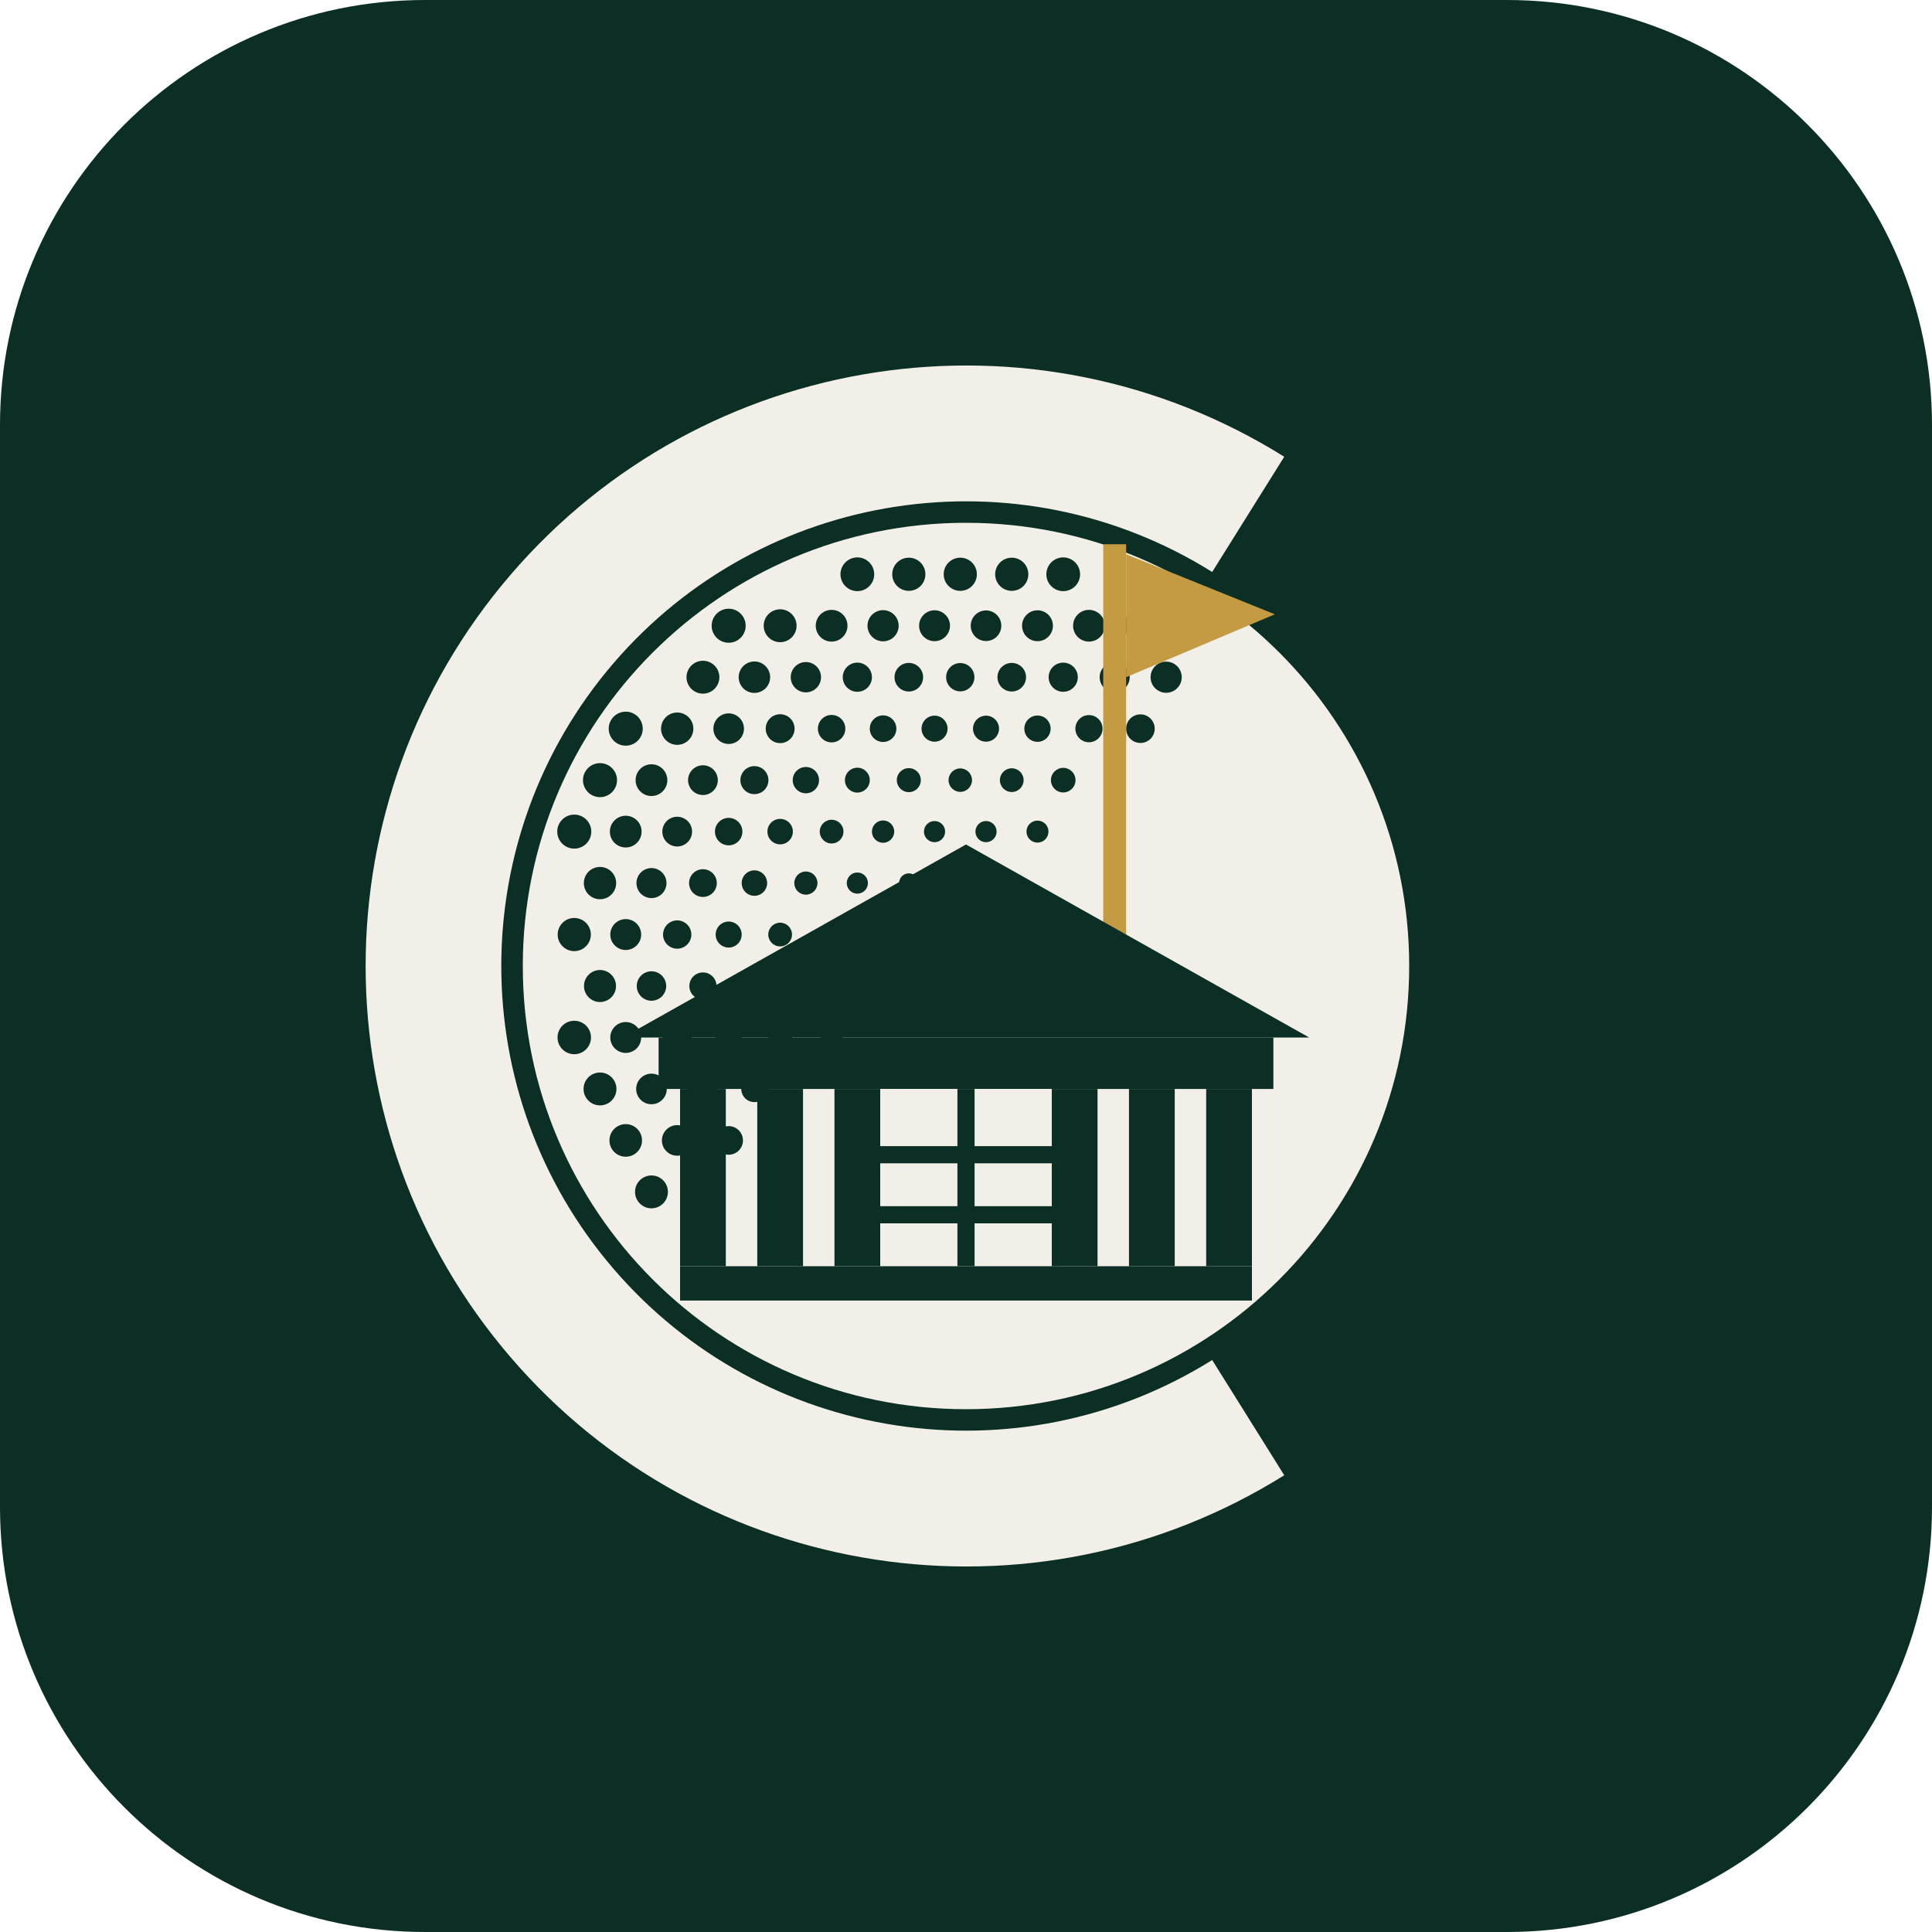
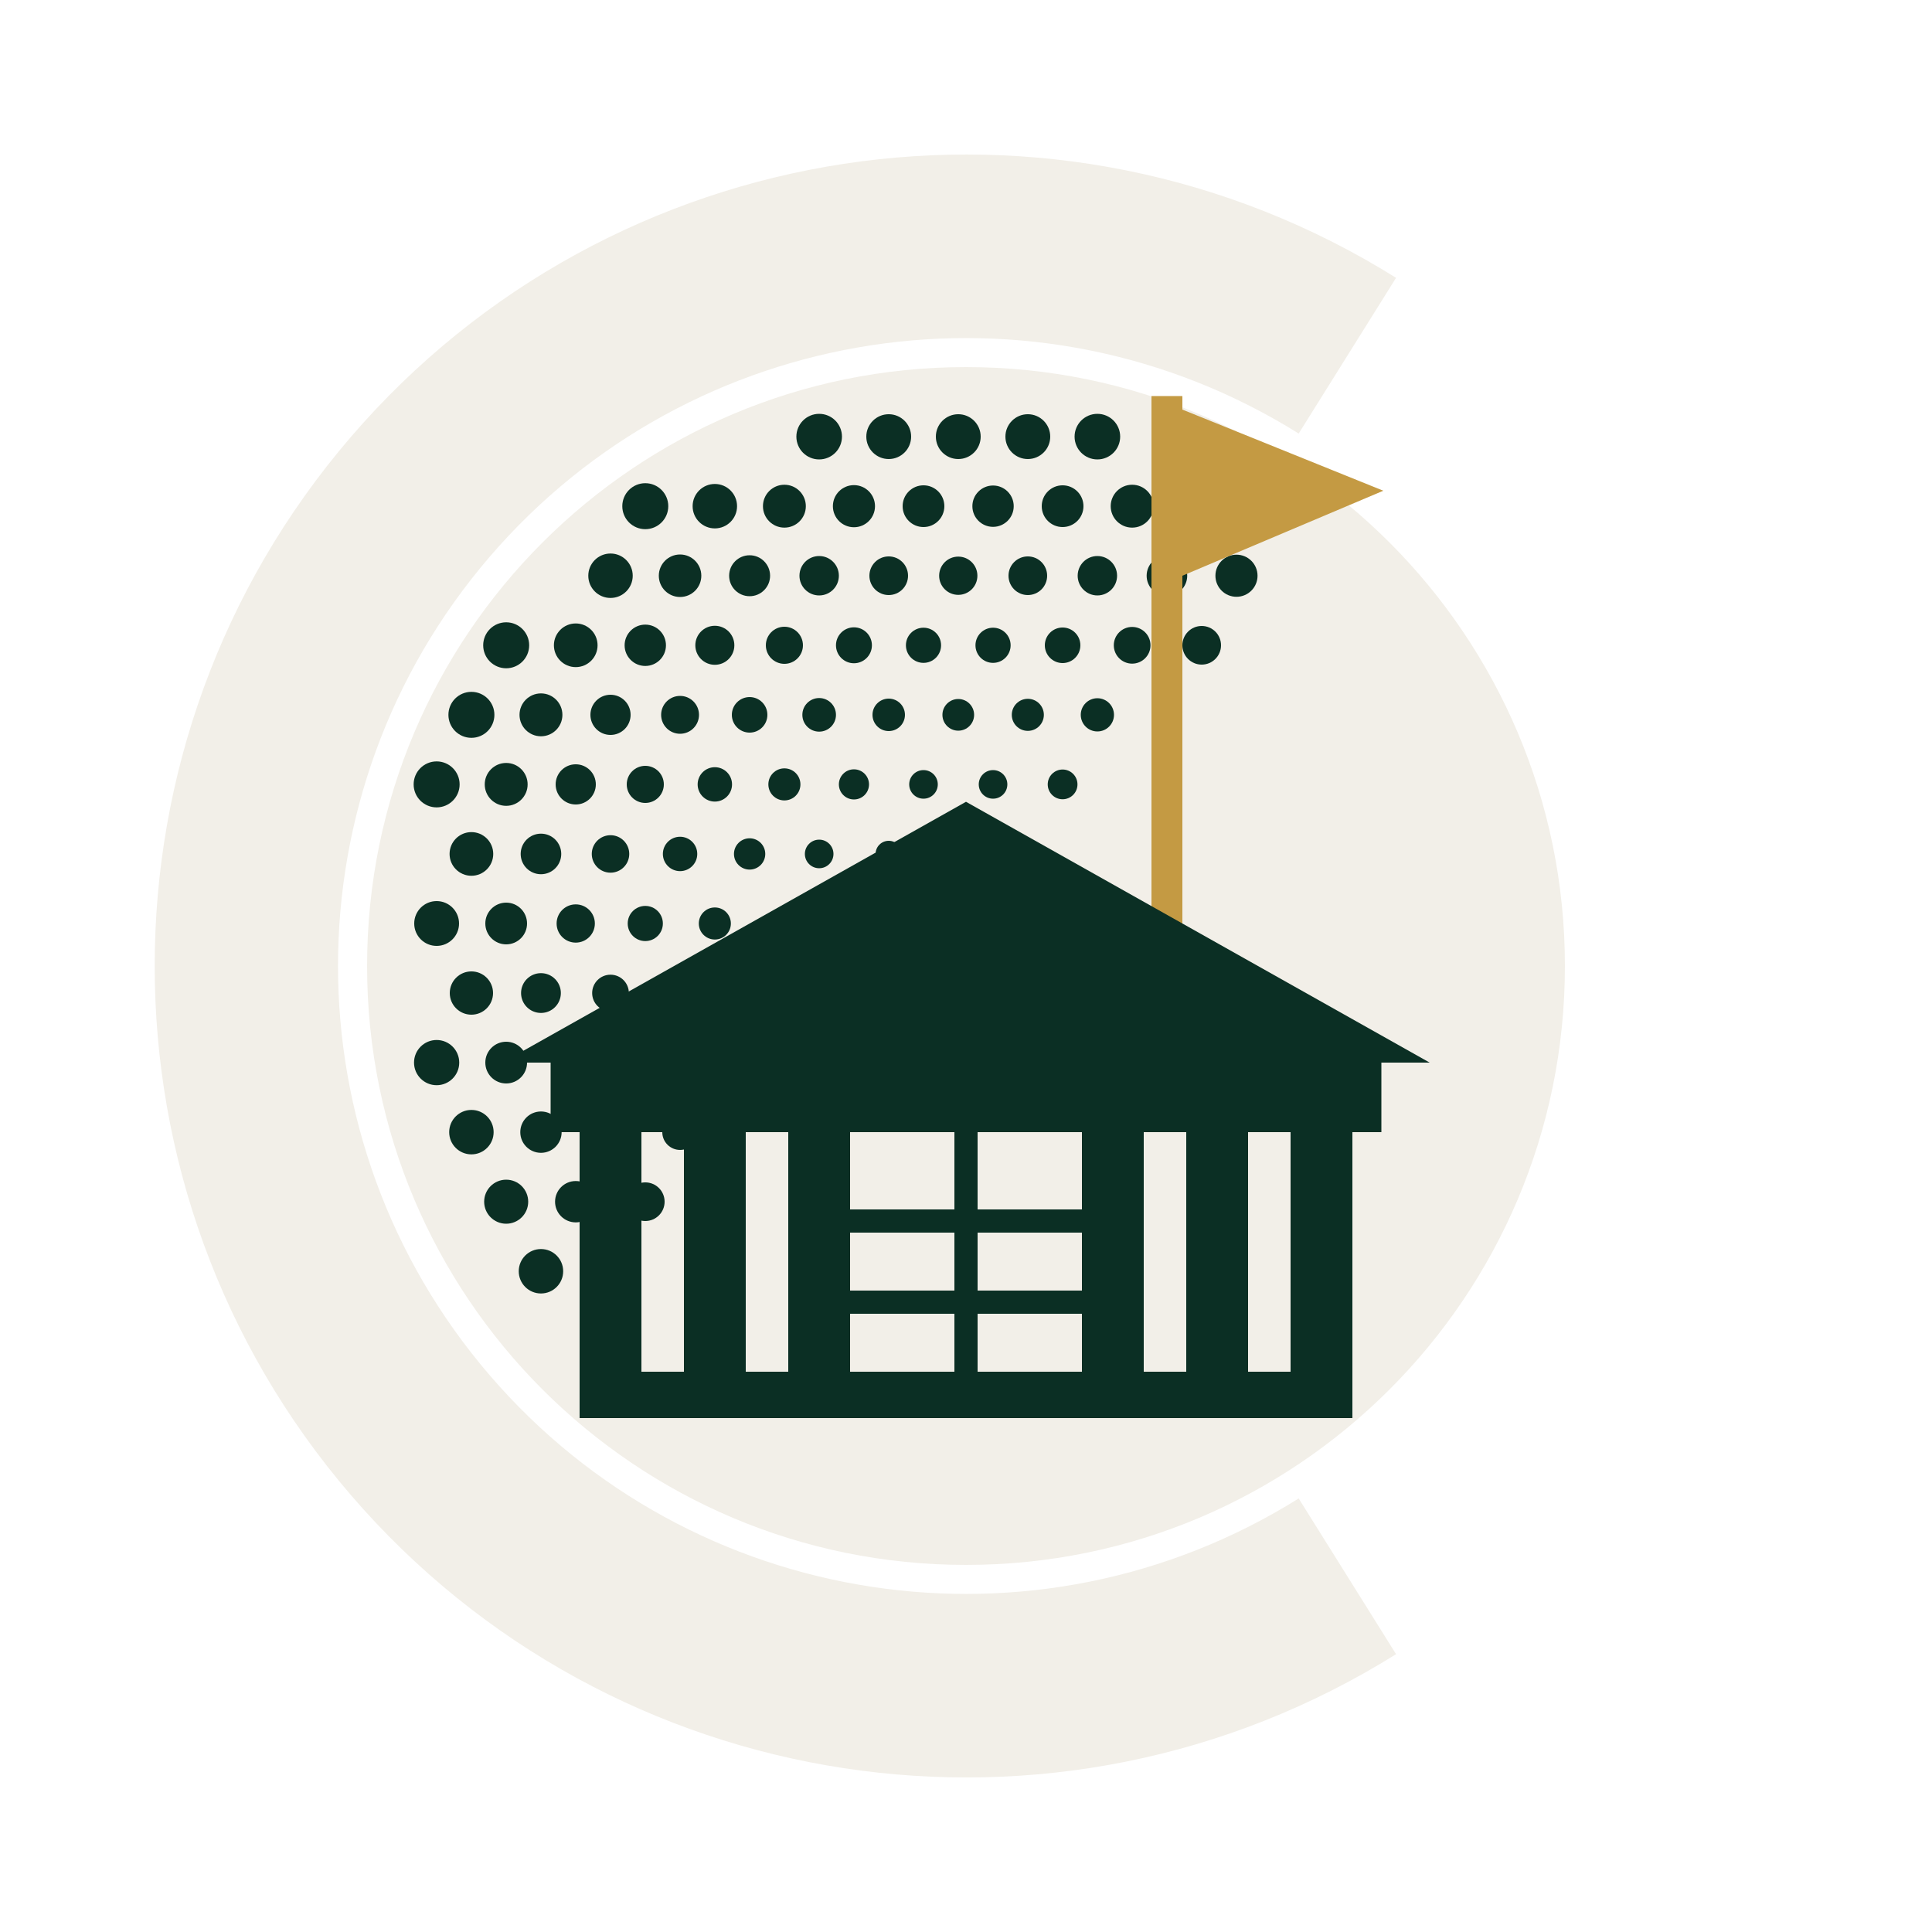
<svg xmlns="http://www.w3.org/2000/svg" width="512" height="512" viewBox="0 0 100 100" role="img" aria-label="Clubhouse Golf">
-   <rect width="100" height="100" rx="22" fill="#0B2F24" />
-   <g transform="translate(13 13) scale(0.74)">
+   <g transform="translate(0 0) scale(1)">
    <circle cx="50" cy="50" r="31" fill="#F2EFE8" />
    <circle cx="42.4" cy="22.6" r="1.18" fill="#0B2F24" />
    <circle cx="46" cy="22.6" r="1.16" fill="#0B2F24" />
    <circle cx="49.6" cy="22.6" r="1.16" fill="#0B2F24" />
    <circle cx="53.2" cy="22.6" r="1.16" fill="#0B2F24" />
    <circle cx="56.8" cy="22.6" r="1.18" fill="#0B2F24" />
    <circle cx="33.4" cy="26.2" r="1.19" fill="#0B2F24" />
    <circle cx="37" cy="26.2" r="1.15" fill="#0B2F24" />
    <circle cx="40.6" cy="26.2" r="1.11" fill="#0B2F24" />
    <circle cx="44.2" cy="26.2" r="1.09" fill="#0B2F24" />
    <circle cx="47.8" cy="26.2" r="1.08" fill="#0B2F24" />
    <circle cx="51.4" cy="26.2" r="1.07" fill="#0B2F24" />
    <circle cx="55" cy="26.2" r="1.08" fill="#0B2F24" />
    <circle cx="58.6" cy="26.2" r="1.11" fill="#0B2F24" />
    <circle cx="62.2" cy="26.2" r="1.14" fill="#0B2F24" />
    <circle cx="65.8" cy="26.2" r="1.18" fill="#0B2F24" />
    <circle cx="31.6" cy="29.8" r="1.15" fill="#0B2F24" />
    <circle cx="35.2" cy="29.8" r="1.1" fill="#0B2F24" />
    <circle cx="38.8" cy="29.8" r="1.06" fill="#0B2F24" />
    <circle cx="42.4" cy="29.8" r="1.02" fill="#0B2F24" />
    <circle cx="46" cy="29.8" r="1" fill="#0B2F24" />
    <circle cx="49.6" cy="29.8" r="0.99" fill="#0B2F24" />
    <circle cx="53.2" cy="29.8" r="1" fill="#0B2F24" />
    <circle cx="56.8" cy="29.8" r="1.02" fill="#0B2F24" />
    <circle cx="60.4" cy="29.8" r="1.05" fill="#0B2F24" />
    <circle cx="64" cy="29.8" r="1.09" fill="#0B2F24" />
    <circle cx="26.2" cy="33.4" r="1.19" fill="#0B2F24" />
    <circle cx="29.8" cy="33.4" r="1.13" fill="#0B2F24" />
    <circle cx="33.4" cy="33.4" r="1.07" fill="#0B2F24" />
    <circle cx="37" cy="33.4" r="1.01" fill="#0B2F24" />
    <circle cx="40.6" cy="33.4" r="0.96" fill="#0B2F24" />
    <circle cx="44.2" cy="33.4" r="0.93" fill="#0B2F24" />
    <circle cx="47.8" cy="33.4" r="0.91" fill="#0B2F24" />
    <circle cx="51.4" cy="33.4" r="0.91" fill="#0B2F24" />
    <circle cx="55" cy="33.4" r="0.92" fill="#0B2F24" />
    <circle cx="58.6" cy="33.4" r="0.95" fill="#0B2F24" />
    <circle cx="62.2" cy="33.4" r="1" fill="#0B2F24" />
    <circle cx="24.4" cy="37" r="1.19" fill="#0B2F24" />
    <circle cx="28" cy="37" r="1.11" fill="#0B2F24" />
    <circle cx="31.6" cy="37" r="1.04" fill="#0B2F24" />
    <circle cx="35.2" cy="37" r="0.98" fill="#0B2F24" />
    <circle cx="38.8" cy="37" r="0.92" fill="#0B2F24" />
    <circle cx="42.4" cy="37" r="0.87" fill="#0B2F24" />
    <circle cx="46" cy="37" r="0.84" fill="#0B2F24" />
    <circle cx="49.6" cy="37" r="0.82" fill="#0B2F24" />
    <circle cx="53.2" cy="37" r="0.83" fill="#0B2F24" />
    <circle cx="56.8" cy="37" r="0.86" fill="#0B2F24" />
    <circle cx="22.6" cy="40.6" r="1.19" fill="#0B2F24" />
    <circle cx="26.2" cy="40.6" r="1.11" fill="#0B2F24" />
    <circle cx="29.8" cy="40.6" r="1.04" fill="#0B2F24" />
    <circle cx="33.4" cy="40.6" r="0.96" fill="#0B2F24" />
    <circle cx="37" cy="40.6" r="0.89" fill="#0B2F24" />
    <circle cx="40.6" cy="40.6" r="0.83" fill="#0B2F24" />
    <circle cx="44.2" cy="40.6" r="0.78" fill="#0B2F24" />
    <circle cx="47.8" cy="40.6" r="0.74" fill="#0B2F24" />
    <circle cx="51.4" cy="40.6" r="0.74" fill="#0B2F24" />
    <circle cx="55" cy="40.6" r="0.77" fill="#0B2F24" />
    <circle cx="24.4" cy="44.2" r="1.13" fill="#0B2F24" />
    <circle cx="28" cy="44.2" r="1.05" fill="#0B2F24" />
    <circle cx="31.6" cy="44.2" r="0.97" fill="#0B2F24" />
    <circle cx="35.2" cy="44.2" r="0.89" fill="#0B2F24" />
    <circle cx="38.8" cy="44.2" r="0.81" fill="#0B2F24" />
    <circle cx="42.4" cy="44.2" r="0.74" fill="#0B2F24" />
    <circle cx="46" cy="44.2" r="0.68" fill="#0B2F24" />
    <circle cx="22.6" cy="47.8" r="1.16" fill="#0B2F24" />
    <circle cx="26.2" cy="47.8" r="1.08" fill="#0B2F24" />
    <circle cx="29.8" cy="47.8" r="0.99" fill="#0B2F24" />
    <circle cx="33.4" cy="47.8" r="0.91" fill="#0B2F24" />
    <circle cx="37" cy="47.8" r="0.83" fill="#0B2F24" />
    <circle cx="40.6" cy="47.8" r="0.74" fill="#0B2F24" />
    <circle cx="44.2" cy="47.8" r="0.66" fill="#0B2F24" />
    <circle cx="24.4" cy="51.4" r="1.12" fill="#0B2F24" />
    <circle cx="28" cy="51.4" r="1.03" fill="#0B2F24" />
    <circle cx="31.6" cy="51.4" r="0.95" fill="#0B2F24" />
    <circle cx="35.2" cy="51.4" r="0.87" fill="#0B2F24" />
    <circle cx="38.8" cy="51.4" r="0.78" fill="#0B2F24" />
    <circle cx="42.4" cy="51.4" r="0.7" fill="#0B2F24" />
    <circle cx="22.6" cy="55" r="1.17" fill="#0B2F24" />
    <circle cx="26.2" cy="55" r="1.08" fill="#0B2F24" />
    <circle cx="29.8" cy="55" r="1" fill="#0B2F24" />
    <circle cx="33.4" cy="55" r="0.92" fill="#0B2F24" />
    <circle cx="37" cy="55" r="0.84" fill="#0B2F24" />
    <circle cx="40.6" cy="55" r="0.77" fill="#0B2F24" />
    <circle cx="24.4" cy="58.6" r="1.15" fill="#0B2F24" />
    <circle cx="28" cy="58.6" r="1.07" fill="#0B2F24" />
    <circle cx="31.6" cy="58.6" r="0.99" fill="#0B2F24" />
    <circle cx="35.2" cy="58.6" r="0.92" fill="#0B2F24" />
    <circle cx="26.2" cy="62.2" r="1.14" fill="#0B2F24" />
    <circle cx="29.8" cy="62.2" r="1.07" fill="#0B2F24" />
    <circle cx="33.4" cy="62.2" r="1" fill="#0B2F24" />
    <circle cx="28" cy="65.8" r="1.15" fill="#0B2F24" />
    <rect x="59.6" y="20.5" width="1.6" height="30" fill="#C49A43" />
    <polygon points="61.2,21.2 71.6,25.4 61.2,29.8" fill="#C49A43" />
    <polygon points="50,41.5 74,55 26,55" fill="#0B2F24" />
    <rect x="28.5" y="55" width="43" height="3.6" fill="#0B2F24" />
    <rect x="30" y="58.6" width="3.2" height="12.4" fill="#0B2F24" />
    <rect x="35.4" y="58.6" width="3.2" height="12.4" fill="#0B2F24" />
    <rect x="40.8" y="58.6" width="3.2" height="12.4" fill="#0B2F24" />
    <rect x="56" y="58.6" width="3.2" height="12.4" fill="#0B2F24" />
    <rect x="61.4" y="58.6" width="3.2" height="12.4" fill="#0B2F24" />
    <rect x="66.8" y="58.6" width="3.2" height="12.4" fill="#0B2F24" />
    <rect x="44" y="58.6" width="12" height="12.4" fill="#F2EFE8" />
    <rect x="49.4" y="58.6" width="1.2" height="12.4" fill="#0B2F24" />
    <rect x="44" y="62.6" width="12" height="1.2" fill="#0B2F24" />
    <rect x="44" y="66.8" width="12" height="1.2" fill="#0B2F24" />
    <rect x="30" y="71" width="40" height="2.4" fill="#0B2F24" />
    <path d="M72.26 14.38 A42 42 0 1 0 72.26 85.62 L67.22 77.56 A32.5 32.5 0 1 1 67.22 22.44 Z" fill="#F2EFE8" />
  </g>
</svg>
